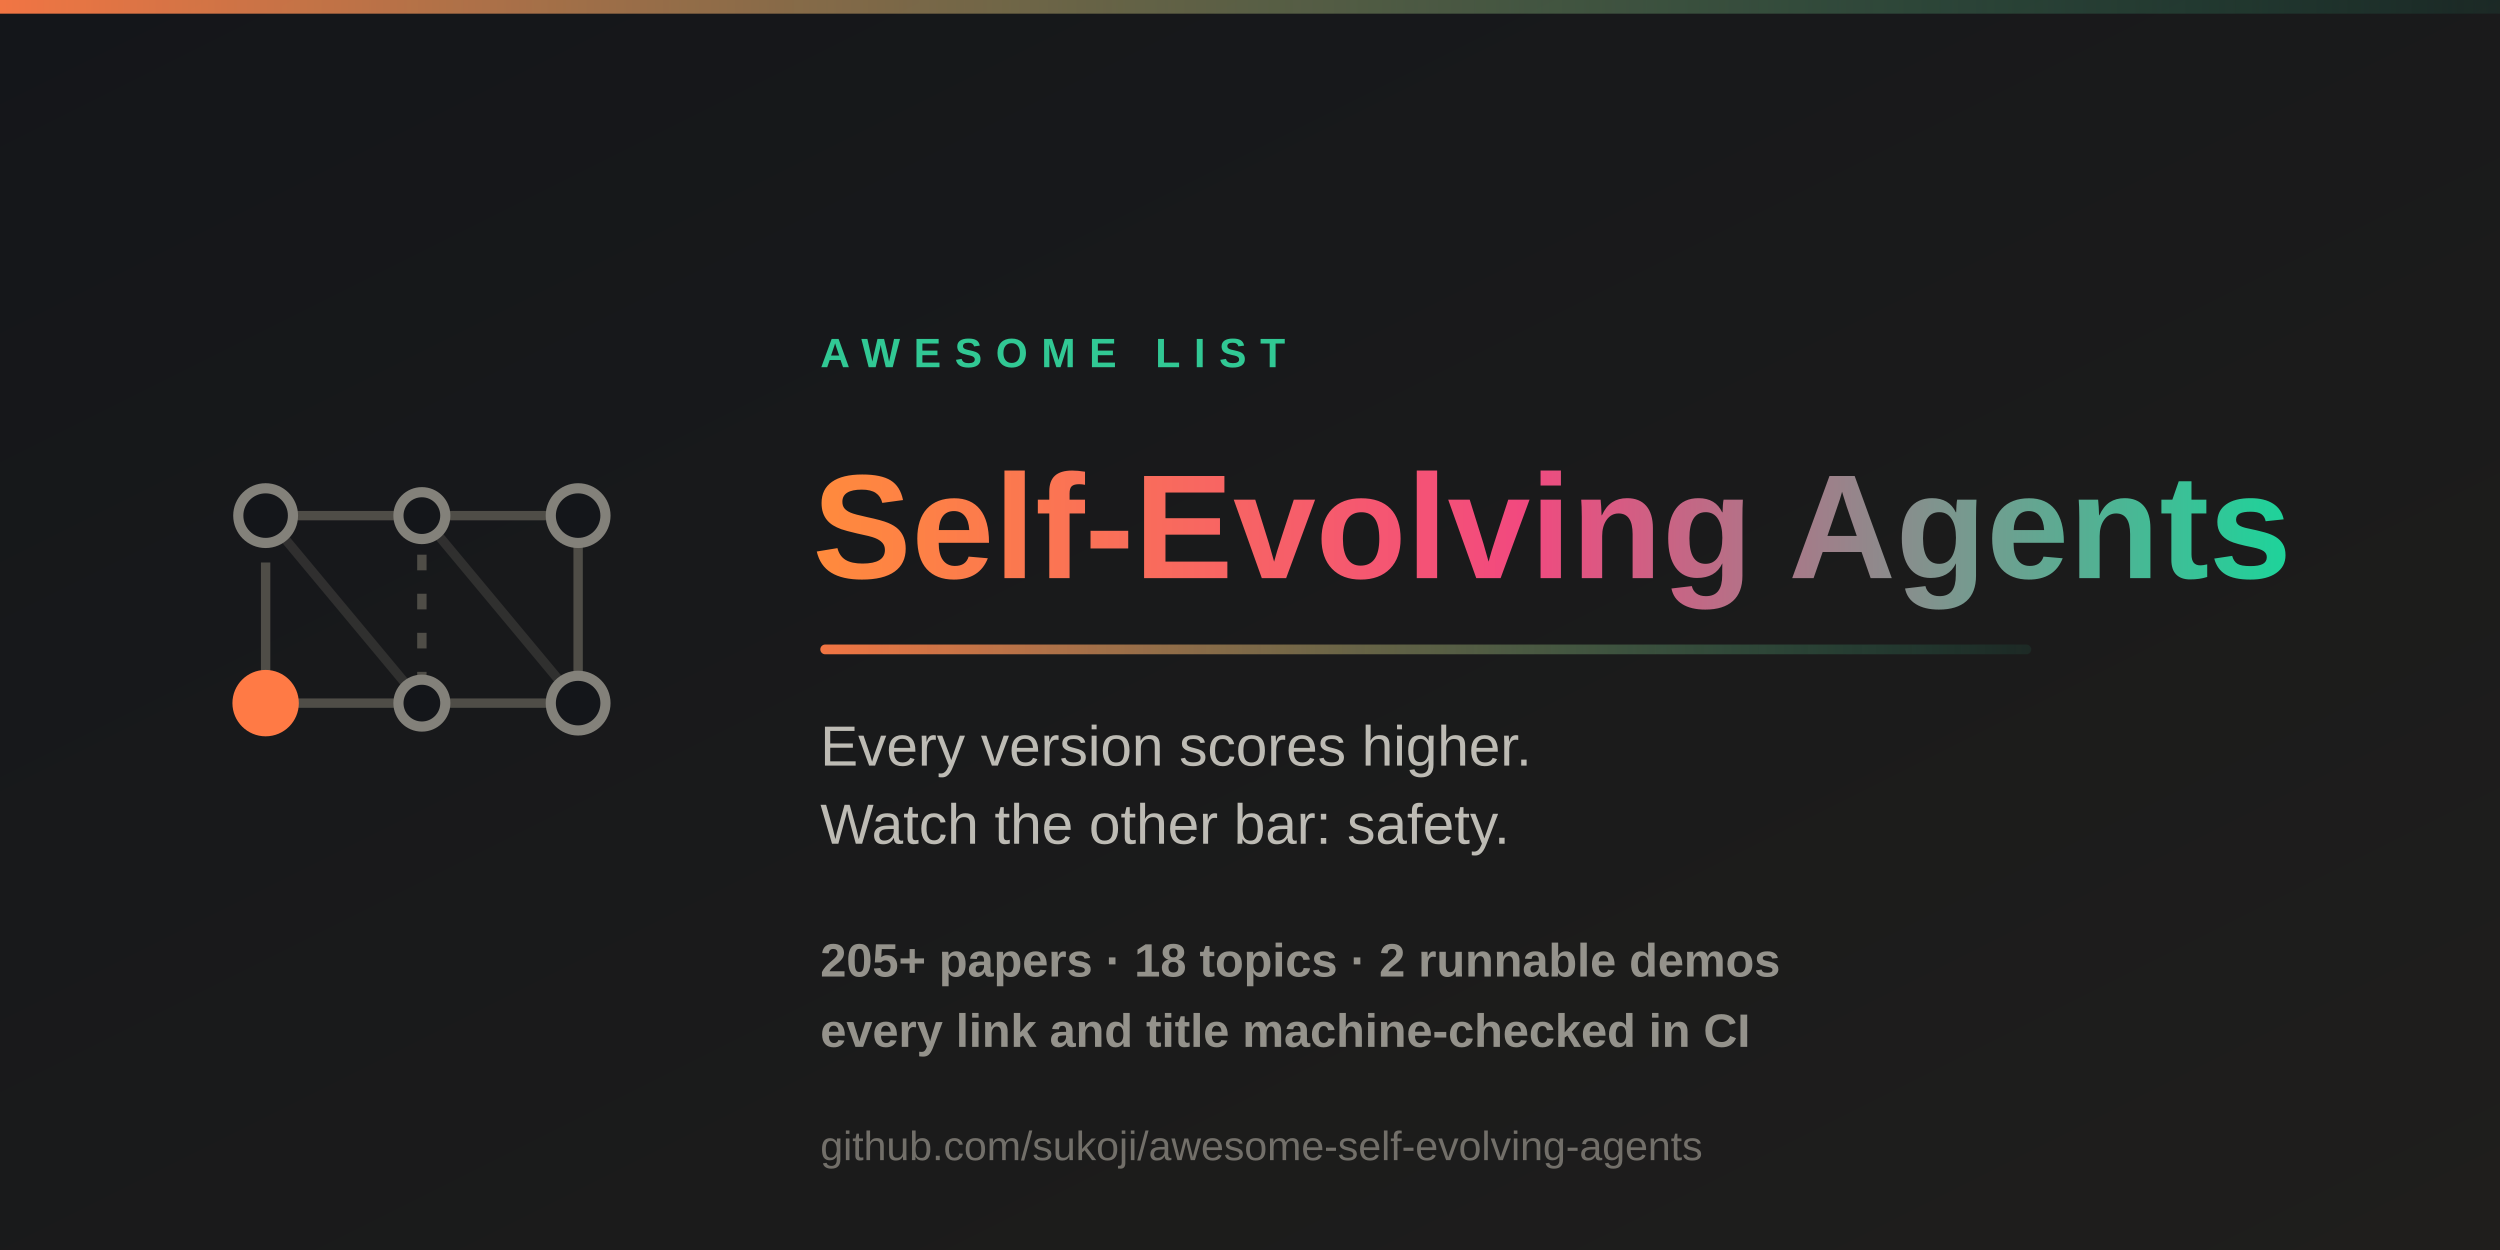
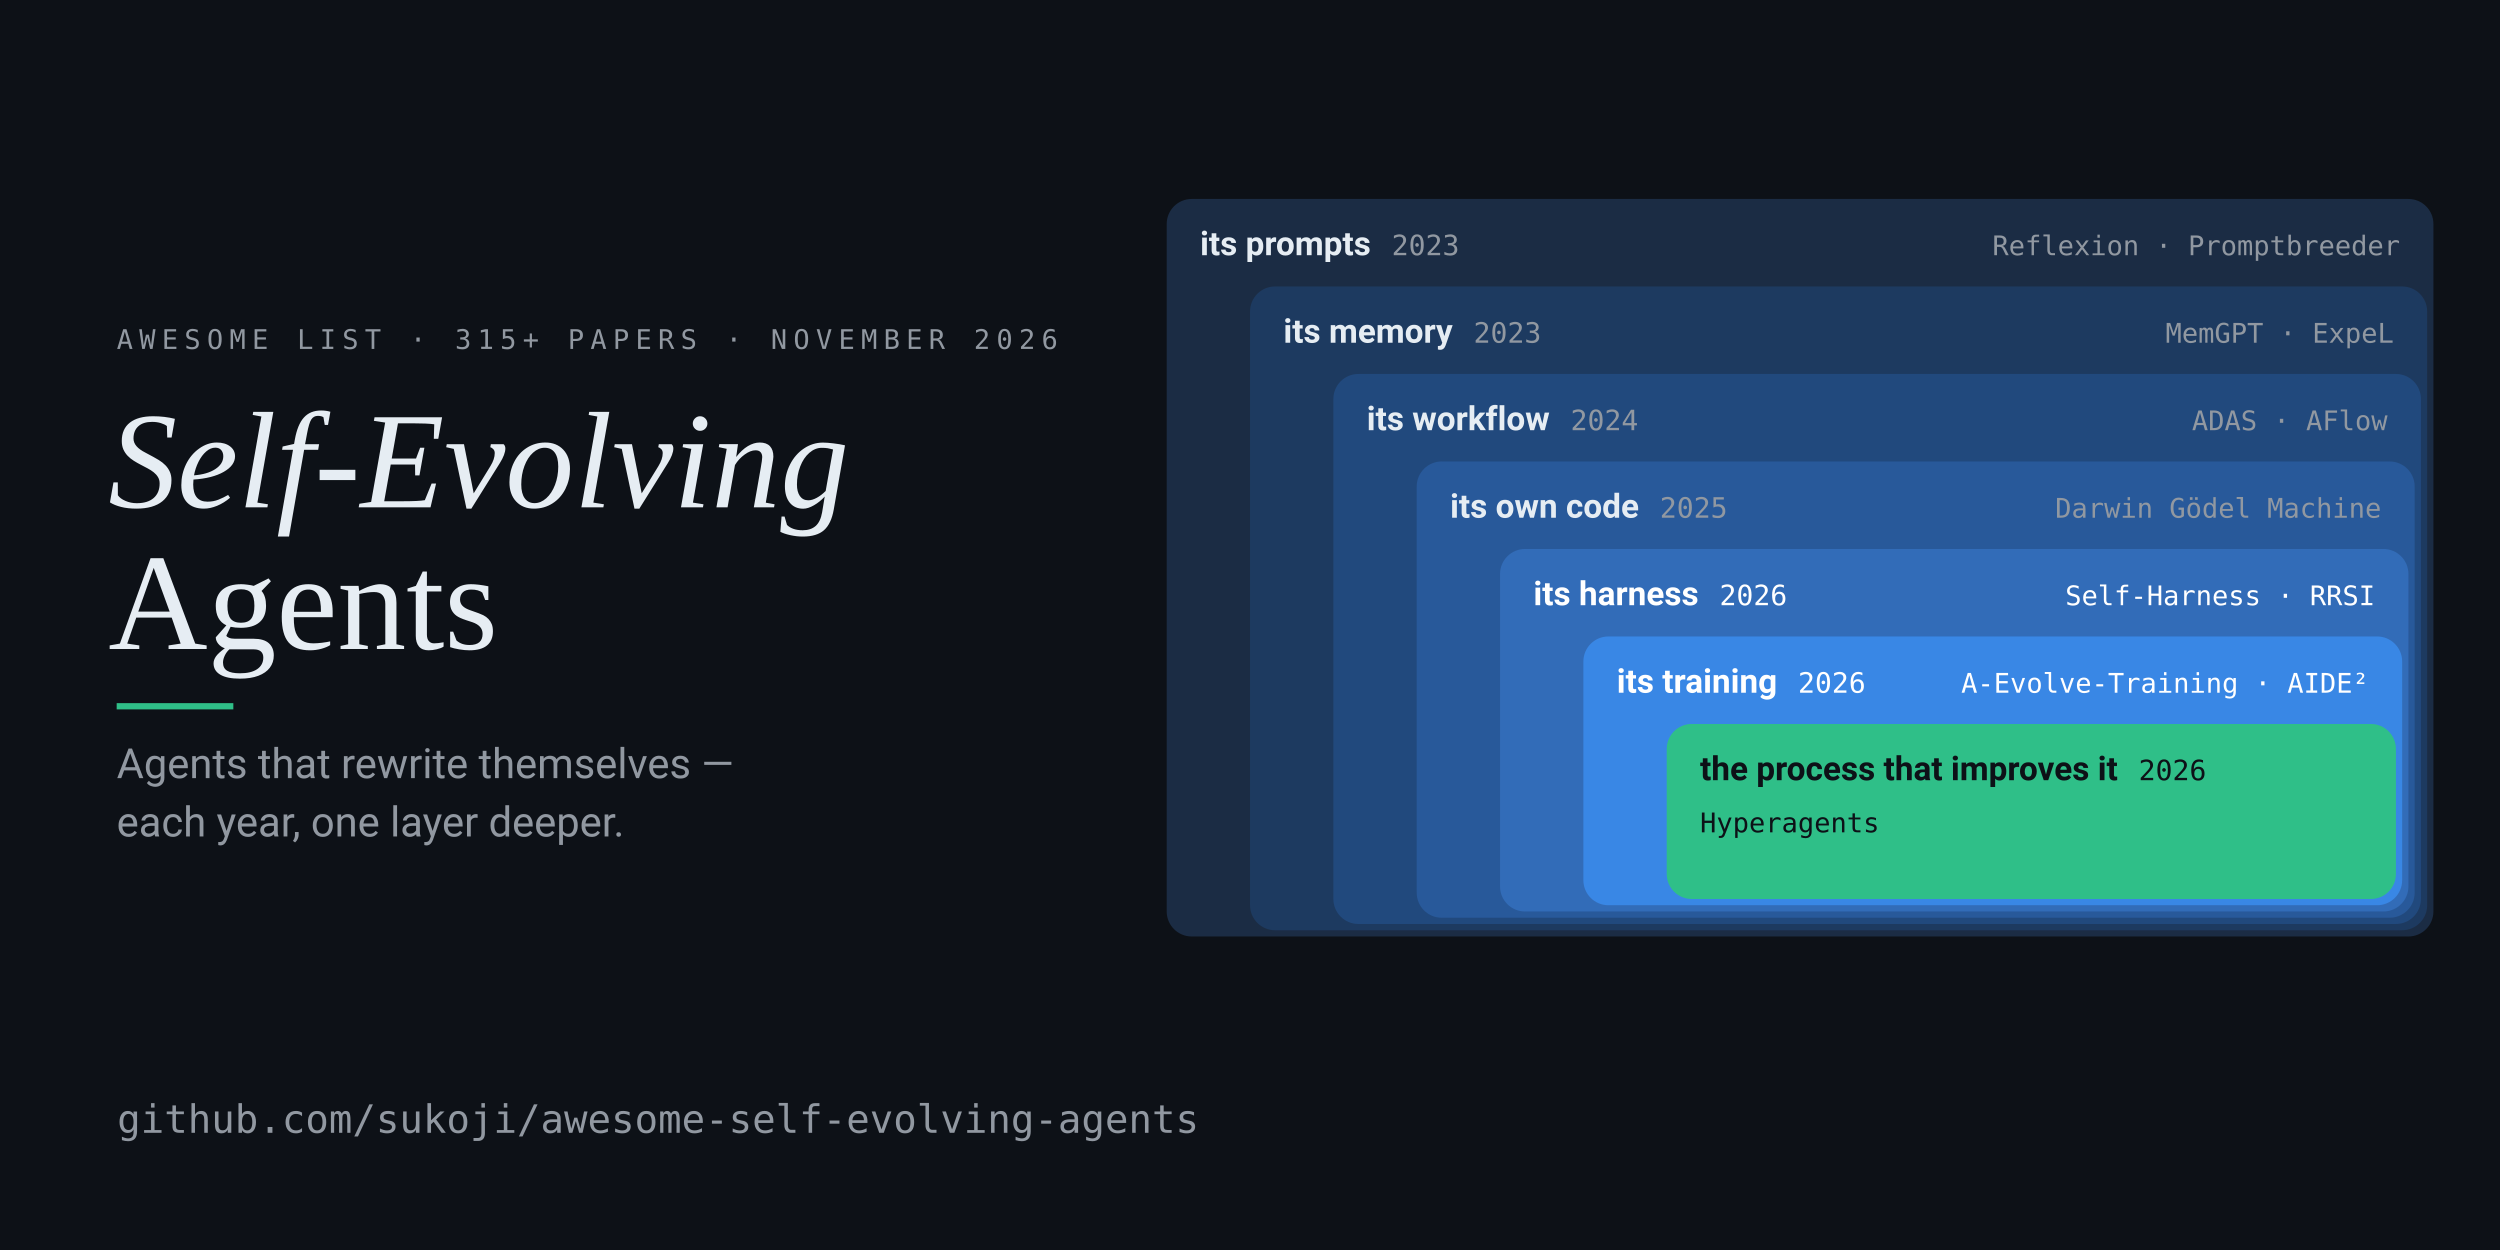
- <svg xmlns="http://www.w3.org/2000/svg" width="1280" height="640" viewBox="0 0 1280 640" role="img" aria-label="Awesome Self-Evolving Agents">
-   <defs>
-     <linearGradient id="grad" x1="0" y1="0" x2="1" y2="0">
-       <stop offset="0%" stop-color="#ff8a3d" />
-       <stop offset="48%" stop-color="#f2497f" />
-       <stop offset="100%" stop-color="#20d29a" />
-     </linearGradient>
-     <linearGradient id="rule" x1="0" y1="0" x2="1" y2="0">
-       <stop offset="0%" stop-color="#ff7a45" stop-opacity="0.95" />
-       <stop offset="100%" stop-color="#31c894" stop-opacity="0.08" />
-     </linearGradient>
-     <linearGradient id="ground" x1="0" y1="0" x2="1" y2="1">
-       <stop offset="0%" stop-color="#14161a" />
-       <stop offset="100%" stop-color="#1f1e1c" />
-     </linearGradient>
-   </defs>
-   <rect width="1280" height="640" fill="url(#ground)" />
-   <rect x="0" y="0" width="1280" height="7" fill="url(#rule)" />
-   <g transform="translate(104,232) scale(2.0)" fill="none">
-     <g stroke="#4f4d47" stroke-width="2.4">
-       <path d="M16 16 H96 M96 16 V64 M96 64 H16 M16 64 V28" />
-       <path d="M56 16 V64" stroke-dasharray="4 6" />
-       <path d="M16 16 L56 64 M56 16 L96 64" stroke-opacity="0.45" />
-     </g>
-     <g fill="#14161a" stroke="#83817a" stroke-width="2.6">
-       <circle cx="16" cy="16" r="7" />
-       <circle cx="96" cy="16" r="7" />
-       <circle cx="96" cy="64" r="7" />
-       <circle cx="56" cy="16" r="6" />
-       <circle cx="56" cy="64" r="6" />
-     </g>
-     <circle cx="16" cy="64" r="8.5" fill="#ff7a45" stroke="none" />
+ <svg xmlns="http://www.w3.org/2000/svg" width="1280" height="640" viewBox="0 0 1280 640">
+   <rect width="1280" height="640" fill="#0d1117" />
+   <g transform="translate(0,72) scale(1.0667)">
+     <rect width="1200" height="400" fill="#0d1117" />
+     <text x="56" y="100" font-family="ui-monospace,SFMono-Regular,Menlo,Consolas,monospace" font-size="13" letter-spacing="3" fill="#9198a1">AWESOME LIST · 315+ PAPERS · NOVEMBER 2026</text>
+     <text x="52" y="176" font-family="Georgia,'Times New Roman',serif" font-size="66" font-style="italic" fill="#e6edf3">Self-Evolving</text>
+     <text x="52" y="244" font-family="Georgia,'Times New Roman',serif" font-size="66" fill="#e6edf3">Agents</text>
+     <rect x="56" y="270" width="56" height="3" fill="#2fbf88" />
+     <text x="56" y="306" font-family="-apple-system,'Segoe UI',Roboto,Helvetica,Arial,sans-serif" font-size="20" fill="#9198a1">Agents that rewrite themselves —</text>
+     <text x="56" y="334" font-family="-apple-system,'Segoe UI',Roboto,Helvetica,Arial,sans-serif" font-size="20" fill="#9198a1">each year, one layer deeper.</text>
+     <rect x="560" y="28" width="608" height="354" rx="12" fill="#1b2c44" />
+     <text x="576" y="55" font-family="-apple-system,'Segoe UI',Roboto,Helvetica,Arial,sans-serif" font-size="16" font-weight="600" fill="#e6edf3">its prompts<tspan font-family="ui-monospace,SFMono-Regular,Menlo,Consolas,monospace" font-weight="400" font-size="13.5" dx="10" fill="#9198a1">2023</tspan>
+     </text>
+     <text x="1152" y="55" text-anchor="end" font-family="ui-monospace,SFMono-Regular,Menlo,Consolas,monospace" font-size="13" fill="#9198a1">Reflexion · Promptbreeder</text>
+     <rect x="600" y="70" width="565" height="309" rx="12" fill="#1d3a60" />
+     <text x="616" y="97" font-family="-apple-system,'Segoe UI',Roboto,Helvetica,Arial,sans-serif" font-size="16" font-weight="600" fill="#e6edf3">its memory<tspan font-family="ui-monospace,SFMono-Regular,Menlo,Consolas,monospace" font-weight="400" font-size="13.5" dx="10" fill="#9198a1">2023</tspan>
+     </text>
+     <text x="1149" y="97" text-anchor="end" font-family="ui-monospace,SFMono-Regular,Menlo,Consolas,monospace" font-size="13" fill="#9198a1">MemGPT · ExpeL</text>
+     <rect x="640" y="112" width="522" height="264" rx="12" fill="#21497d" />
+     <text x="656" y="139" font-family="-apple-system,'Segoe UI',Roboto,Helvetica,Arial,sans-serif" font-size="16" font-weight="600" fill="#e6edf3">its workflow<tspan font-family="ui-monospace,SFMono-Regular,Menlo,Consolas,monospace" font-weight="400" font-size="13.5" dx="10" fill="#9198a1">2024</tspan>
+     </text>
+     <text x="1146" y="139" text-anchor="end" font-family="ui-monospace,SFMono-Regular,Menlo,Consolas,monospace" font-size="13" fill="#9198a1">ADAS · AFlow</text>
+     <rect x="680" y="154" width="479" height="219" rx="12" fill="#28599a" />
+     <text x="696" y="181" font-family="-apple-system,'Segoe UI',Roboto,Helvetica,Arial,sans-serif" font-size="16" font-weight="600" fill="#e6edf3">its own code<tspan font-family="ui-monospace,SFMono-Regular,Menlo,Consolas,monospace" font-weight="400" font-size="13.5" dx="10" fill="#9198a1">2025</tspan>
+     </text>
+     <text x="1143" y="181" text-anchor="end" font-family="ui-monospace,SFMono-Regular,Menlo,Consolas,monospace" font-size="13" fill="#9198a1">Darwin Gödel Machine</text>
+     <rect x="720" y="196" width="436" height="174" rx="12" fill="#326cb8" />
+     <text x="736" y="223" font-family="-apple-system,'Segoe UI',Roboto,Helvetica,Arial,sans-serif" font-size="16" font-weight="600" fill="#ffffff">its harness<tspan font-family="ui-monospace,SFMono-Regular,Menlo,Consolas,monospace" font-weight="400" font-size="13.5" dx="10" fill="#ffffff">2026</tspan>
+     </text>
+     <text x="1140" y="223" text-anchor="end" font-family="ui-monospace,SFMono-Regular,Menlo,Consolas,monospace" font-size="13" fill="#ffffff">Self-Harness · RRSI</text>
+     <rect x="760" y="238" width="393" height="129" rx="12" fill="#3987e5" />
+     <text x="776" y="265" font-family="-apple-system,'Segoe UI',Roboto,Helvetica,Arial,sans-serif" font-size="16" font-weight="600" fill="#ffffff">its training<tspan font-family="ui-monospace,SFMono-Regular,Menlo,Consolas,monospace" font-weight="400" font-size="13.5" dx="10" fill="#ffffff">2026</tspan>
+     </text>
+     <text x="1137" y="265" text-anchor="end" font-family="ui-monospace,SFMono-Regular,Menlo,Consolas,monospace" font-size="13" fill="#ffffff">A-Evolve-Training · AIDE²</text>
+     <rect x="800" y="280" width="350" height="84" rx="12" fill="#2fbf88" />
+     <text x="816" y="307" font-family="-apple-system,'Segoe UI',Roboto,Helvetica,Arial,sans-serif" font-size="16" font-weight="600" fill="#0d1117">the process that improves it<tspan font-family="ui-monospace,SFMono-Regular,Menlo,Consolas,monospace" font-weight="400" font-size="13.5" dx="10" fill="#0d1117">2026</tspan>
+     </text>
+     <text x="816" y="332" font-family="ui-monospace,SFMono-Regular,Menlo,Consolas,monospace" font-size="13" fill="#0d1117">Hyperagents</text>
  </g>
-   <text x="420" y="188" font-family="Arial" font-size="21" font-weight="bold" letter-spacing="7" fill="#31c894">AWESOME LIST</text>
-   <text x="416" y="296" font-family="Arial" font-size="76" font-weight="bold" fill="url(#grad)">Self-Evolving Agents</text>
-   <rect x="420" y="330" width="620" height="5" rx="2.5" fill="url(#rule)" />
-   <text x="420" y="392" font-family="Arial" font-size="29" fill="#bdbbb4">Every version scores higher.</text>
-   <text x="420" y="432" font-family="Arial" font-size="29" fill="#bdbbb4">Watch the other bar: safety.</text>
-   <text x="420" y="500" font-family="Arial" font-size="24" font-weight="bold" fill="#94928b">205+ papers · 18 topics · 2 runnable demos</text>
-   <text x="420" y="536" font-family="Arial" font-size="24" font-weight="bold" fill="#94928b">every link and title machine-checked in CI</text>
-   <text x="420" y="594" font-family="Arial" font-size="21" fill="#726f69">github.com/sukoji/awesome-self-evolving-agents</text>
+   <text x="60" y="580" font-family="ui-monospace,SFMono-Regular,Menlo,Consolas,monospace" font-size="20" fill="#9198a1">github.com/sukoji/awesome-self-evolving-agents</text>
</svg>
